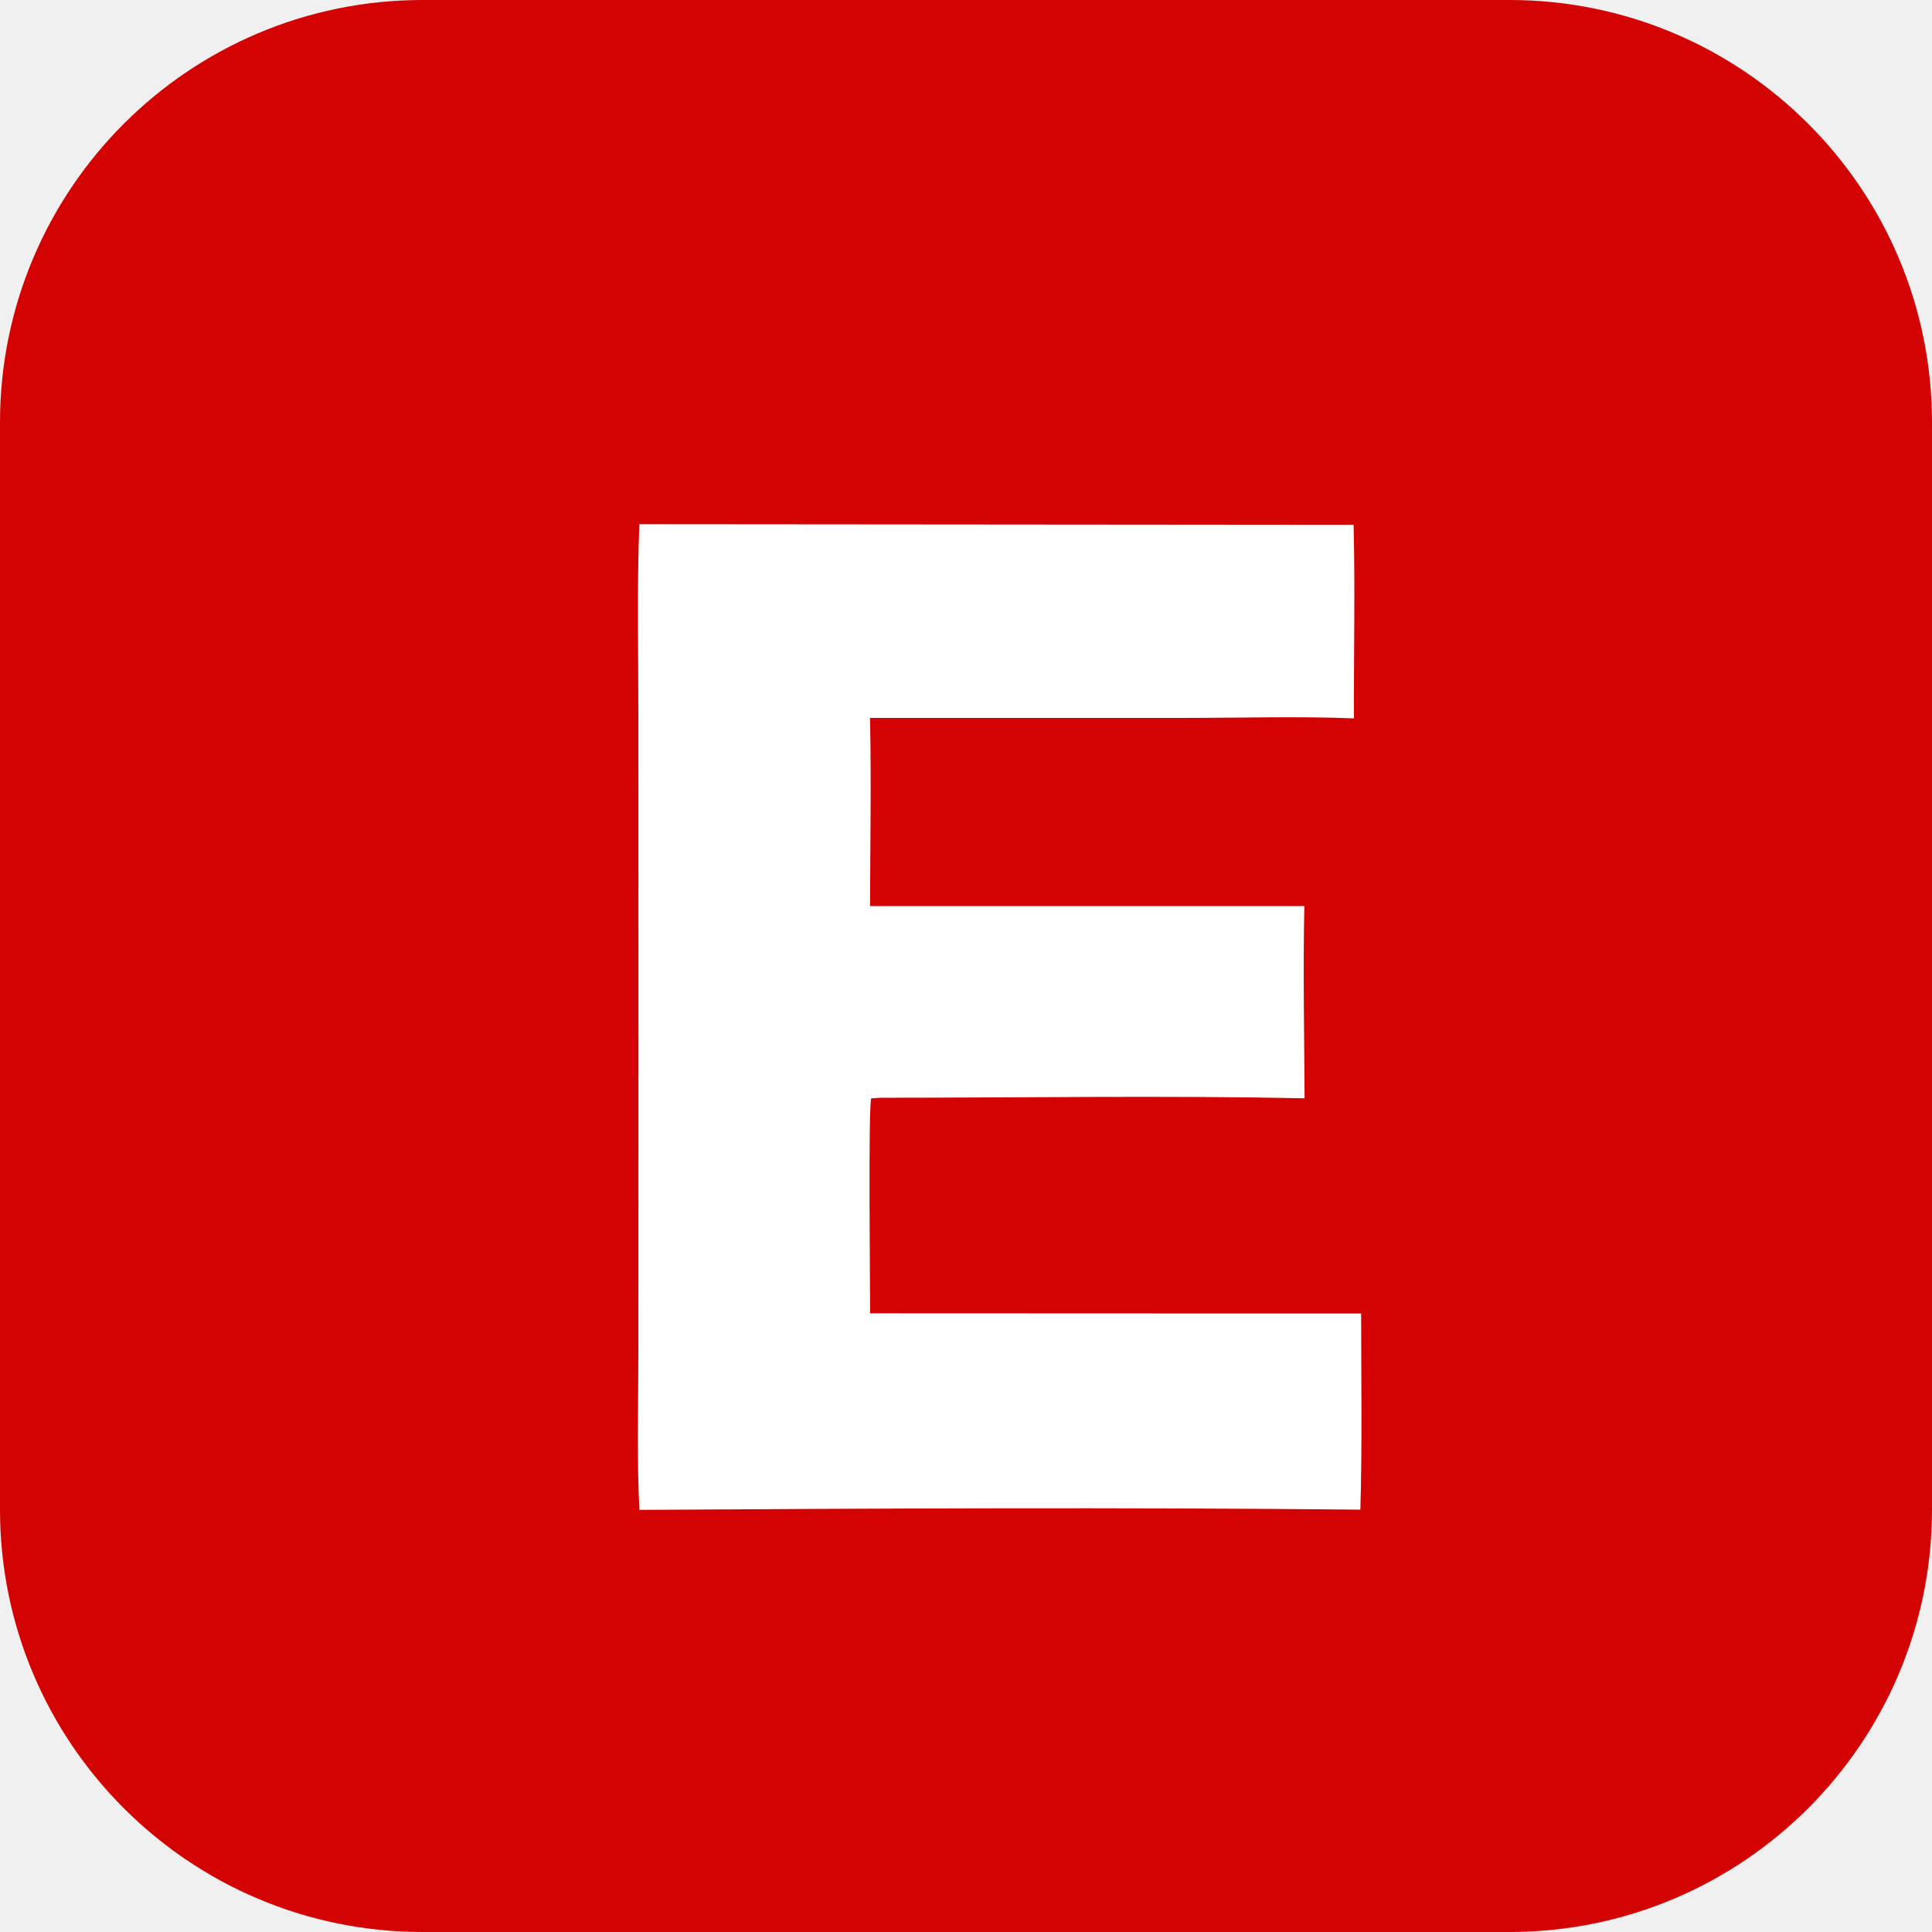
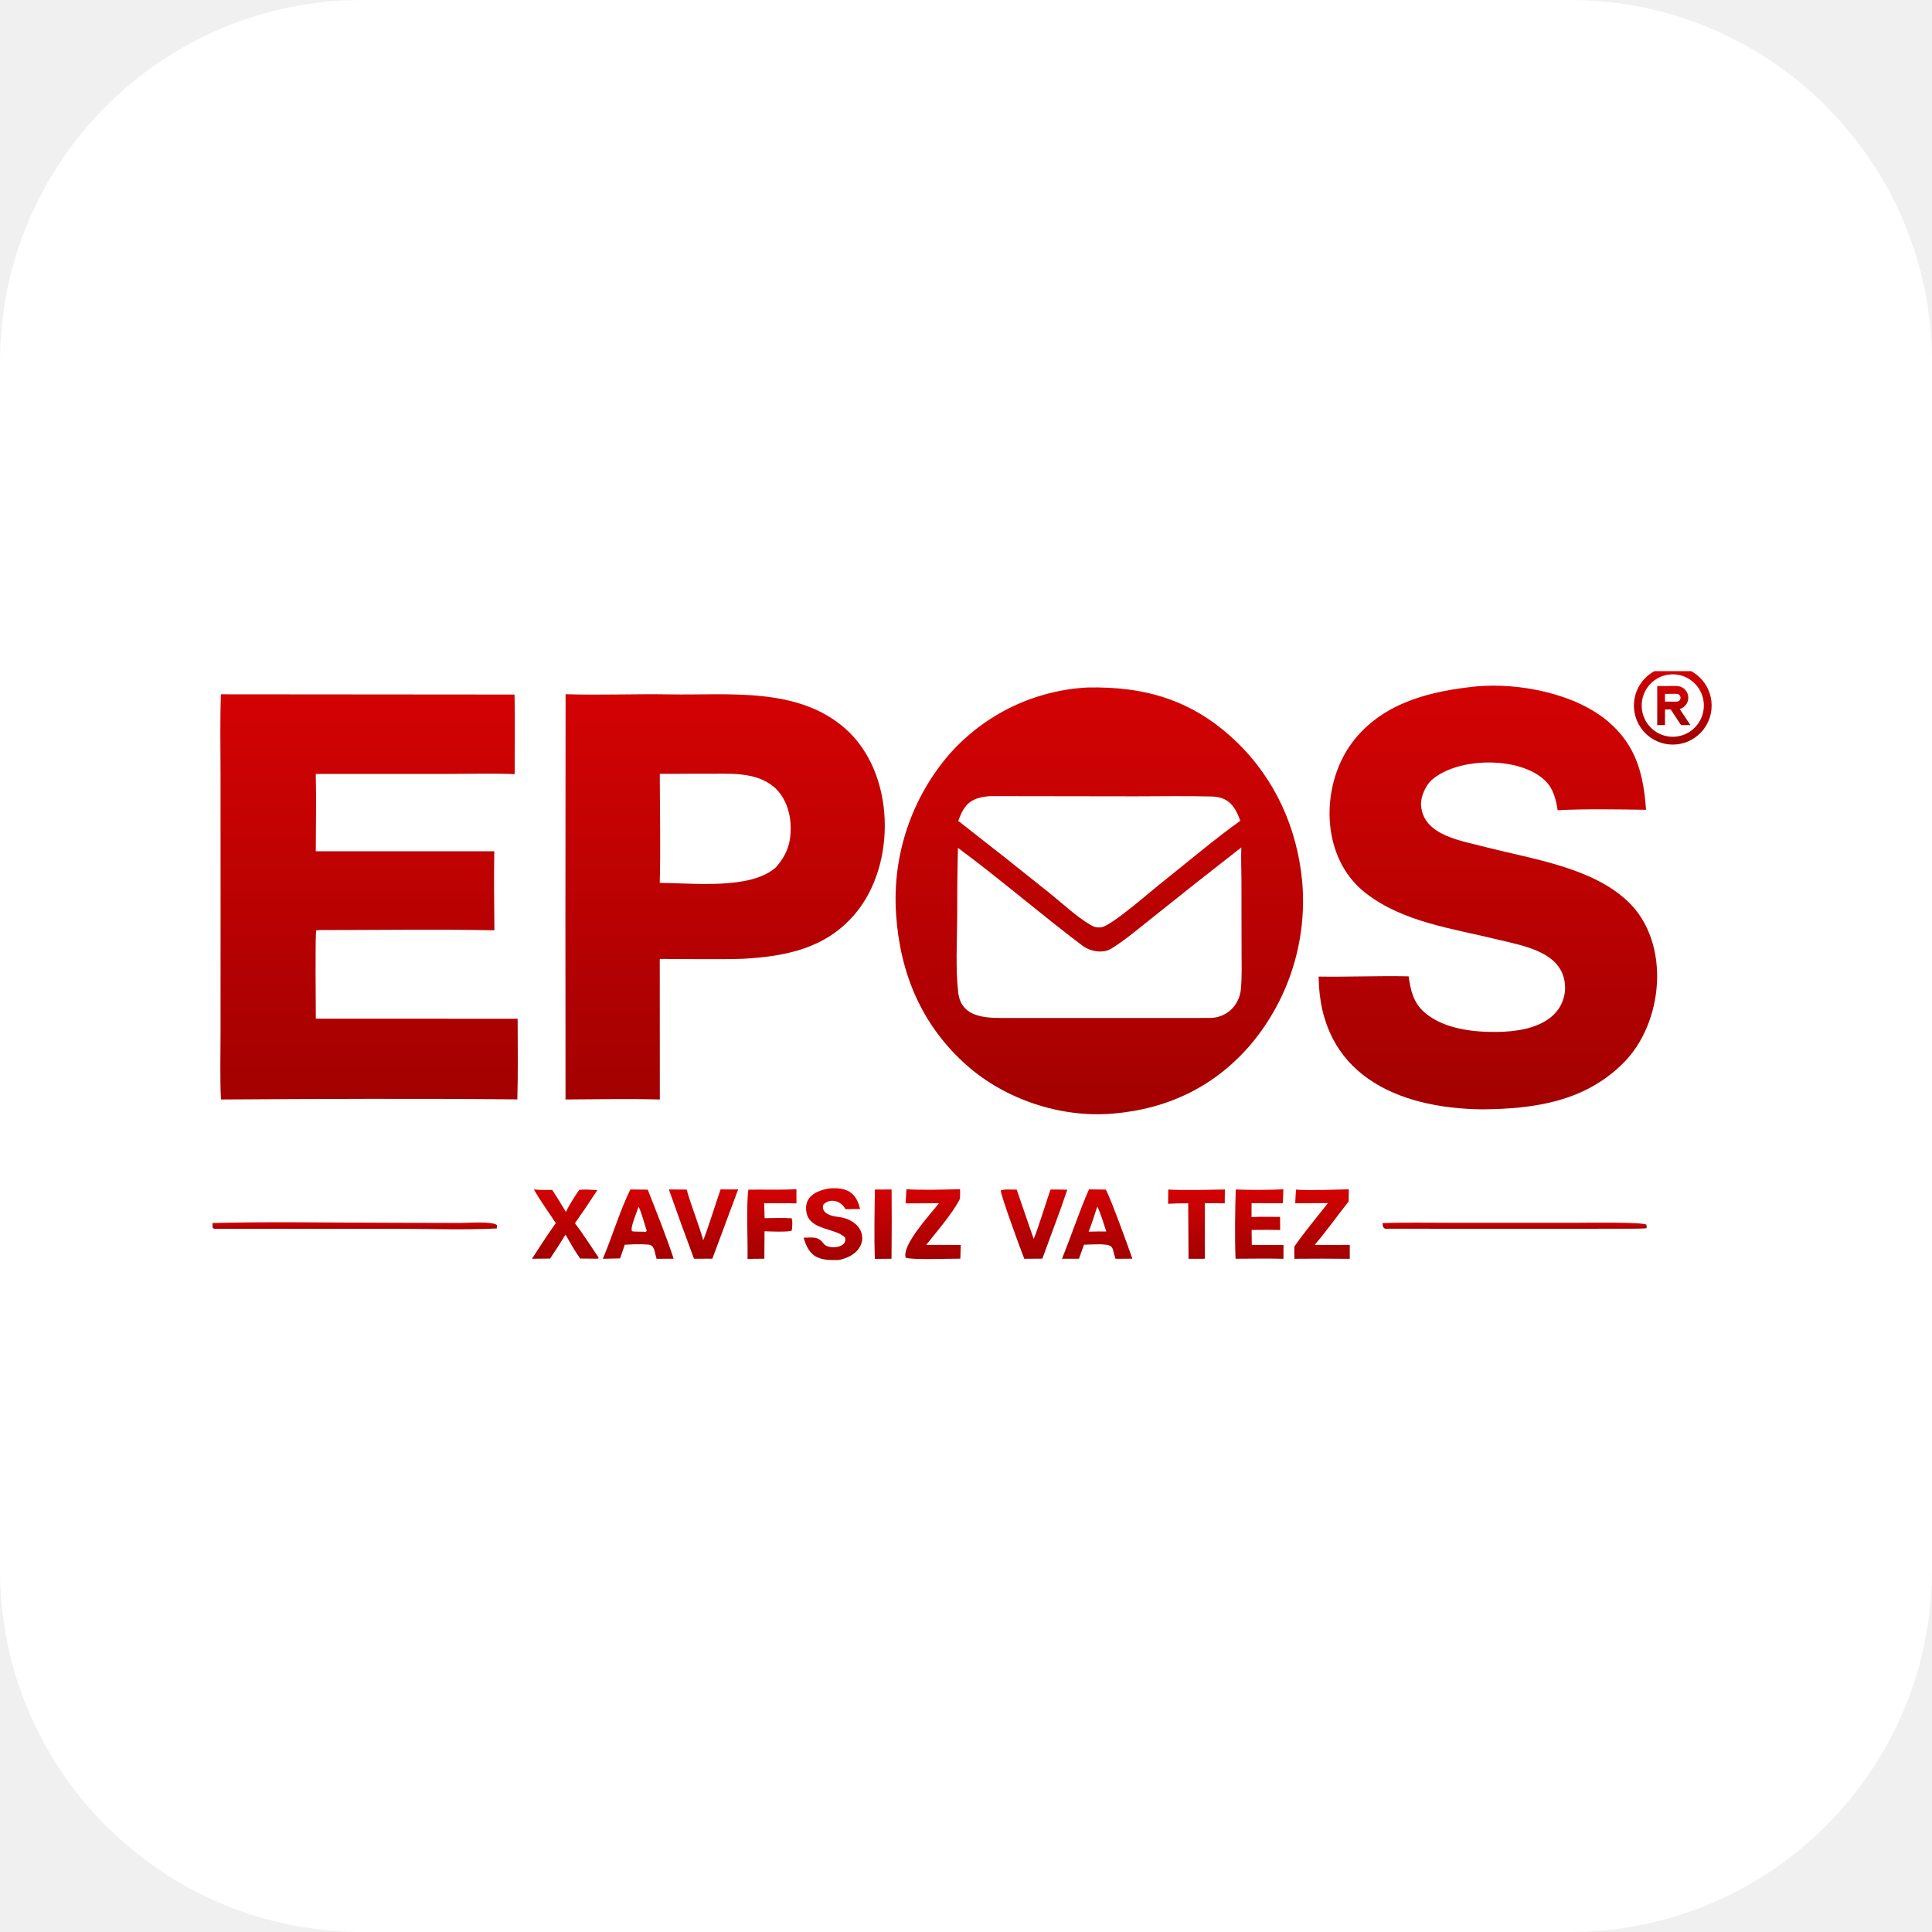
<svg xmlns="http://www.w3.org/2000/svg" viewBox="0 0 64 64" fill="none">
-   <rect width="64" height="64" rx="14" fill="#d30203" />
-   <path fill="#fff" transform="translate(20.5 15.5) scale(1.32)" d="M0.514 1.413L18.439 1.428C18.479 2.99 18.442 4.705 18.448 6.286C17.145 6.23 15.558 6.274 14.22 6.274L6.303 6.274C6.339 7.799 6.306 9.461 6.305 10.996L17.203 10.997C17.169 12.573 17.201 14.237 17.209 15.82C13.759 15.748 10.115 15.806 6.65 15.806C6.536 15.805 6.448 15.814 6.334 15.822C6.258 16.013 6.306 20.633 6.307 21.216L18.628 21.221C18.63 22.834 18.656 24.539 18.609 26.143C12.642 26.083 6.485 26.112 0.515 26.149C0.45 24.889 0.49 23.352 0.49 22.063L0.492 14.688L0.49 6.304C0.49 4.727 0.453 2.976 0.514 1.413Z" />
+   <rect width="64" height="64" rx="12" fill="#ffffff" />
+   <g transform="translate(7.040 22.233) scale(0.542609)">
+     <g id="LOGO" clip-path="url(#clip0_0_135)">
+       <g id="Group 1">
+         <path id="Vector" d="M89.132 -0.284C90.442 -0.293 91.512 0.767 91.521 2.083C91.531 3.399 90.476 4.473 89.166 4.483C87.856 4.493 86.786 3.433 86.776 2.117C86.767 0.8 87.822 -0.275 89.132 -0.284ZM89.206 4.005C90.254 3.973 91.077 3.094 91.045 2.042C91.013 0.989 90.138 0.162 89.091 0.194C88.043 0.226 87.22 1.106 87.252 2.158C87.284 3.21 88.159 4.037 89.206 4.005Z" fill="url(#paint0_linear_0_135)" />
+         <path id="Vector_2" d="M88.203 0.908C88.471 0.904 88.749 0.908 89.019 0.907L89.283 0.907C89.347 0.907 89.421 0.905 89.484 0.914C89.577 0.928 89.668 0.96 89.749 1.008C89.912 1.105 90.03 1.263 90.076 1.447C90.122 1.631 90.093 1.825 89.996 1.987C89.904 2.139 89.744 2.267 89.572 2.309C89.6 2.35 89.629 2.395 89.656 2.437C89.843 2.723 90.039 3.005 90.224 3.292C90.182 3.291 90.127 3.293 90.085 3.293L89.783 3.293C89.74 3.294 89.697 3.294 89.655 3.293C89.634 3.265 89.612 3.229 89.592 3.199L89.452 2.987L89.023 2.341C88.972 2.336 88.914 2.341 88.863 2.339C88.801 2.337 88.736 2.343 88.675 2.34C88.673 2.419 88.674 2.504 88.674 2.584L88.674 3.026C88.674 3.112 88.676 3.208 88.672 3.293L88.367 3.293C88.314 3.293 88.251 3.291 88.198 3.294C88.203 3.246 88.2 3.139 88.2 3.087L88.2 2.662L88.199 1.309C88.199 1.266 88.195 0.932 88.203 0.908ZM88.674 1.386L88.674 1.859C88.839 1.861 89.005 1.861 89.17 1.86L89.317 1.86C89.351 1.861 89.392 1.862 89.425 1.857C89.459 1.852 89.492 1.838 89.521 1.817C89.574 1.779 89.609 1.728 89.619 1.662C89.63 1.599 89.615 1.533 89.577 1.482C89.51 1.392 89.429 1.384 89.325 1.385C89.126 1.388 88.925 1.381 88.727 1.386C88.708 1.387 88.693 1.387 88.674 1.386Z" fill="url(#paint1_linear_0_135)" />
+       </g>
+       <path id="Vector_3" d="M53.407 0.998C56.98 0.919 59.897 1.789 62.532 4.334C64.891 6.612 66.227 9.613 66.528 12.873C66.831 16.433 65.724 19.969 63.448 22.714C61.256 25.325 58.356 26.724 54.996 27.009L54.931 27.014C51.786 27.276 48.395 26.15 46.038 24.057C43.293 21.62 41.967 18.445 41.731 14.83C41.489 11.256 42.671 7.731 45.017 5.033C47.168 2.62 50.187 1.168 53.407 0.998ZM45.508 10.787C45.473 12.208 45.458 13.629 45.461 15.051C45.453 16.514 45.358 18.197 45.526 19.626C45.715 21.246 47.394 21.172 48.522 21.173L51.323 21.174C54.497 21.175 57.699 21.177 60.874 21.172C61.928 21.171 62.708 20.387 62.789 19.354C62.851 18.569 62.824 17.813 62.823 17.042L62.816 12.793C62.814 12.188 62.781 11.34 62.809 10.761C61 12.167 59.201 13.588 57.414 15.022C56.621 15.648 55.743 16.399 54.886 16.931C54.362 17.256 53.595 17.124 53.102 16.752C50.539 14.82 48.087 12.695 45.508 10.787ZM45.53 9.143C47.38 10.584 49.219 12.038 51.048 13.505C51.855 14.148 52.726 14.979 53.609 15.498C53.823 15.623 54.01 15.667 54.255 15.637C54.886 15.557 57.365 13.357 58.066 12.817C59.479 11.694 61.31 10.152 62.748 9.134C62.426 8.26 62.041 7.681 61.006 7.653C59.461 7.612 57.91 7.639 56.363 7.642L47.484 7.629C46.366 7.709 45.902 8.061 45.53 9.143Z" fill="url(#paint2_linear_0_135)" />
+       <path id="Vector_4" d="M21.555 1.407C23.664 1.474 25.804 1.381 27.914 1.418C31.509 1.482 35.731 0.938 38.645 3.52C41.689 6.216 41.794 11.837 39.191 14.862C37.403 16.942 34.986 17.41 32.397 17.559C30.796 17.612 28.927 17.567 27.304 17.569L27.308 26.149C25.457 26.098 23.416 26.139 21.551 26.148L21.544 15.286L21.555 1.407ZM27.303 12.925C29.385 12.935 32.841 13.356 34.401 11.973C35.116 11.141 35.351 10.387 35.287 9.277C35.242 8.49 34.89 7.584 34.277 7.07C33.118 6.097 31.456 6.277 30.048 6.263C29.129 6.254 28.218 6.279 27.306 6.267C27.307 8.419 27.36 10.793 27.303 12.925Z" fill="url(#paint3_linear_0_135)" />
+       <path id="Vector_5" d="M0.514 1.413L18.439 1.428C18.479 2.99 18.442 4.705 18.448 6.286C17.145 6.23 15.558 6.274 14.22 6.274L6.303 6.274C6.339 7.799 6.306 9.461 6.305 10.996L17.203 10.997C17.169 12.573 17.201 14.237 17.209 15.82C13.759 15.748 10.115 15.806 6.65 15.806C6.536 15.805 6.448 15.814 6.334 15.822C6.258 16.013 6.306 20.633 6.307 21.216L18.628 21.221C18.63 22.834 18.656 24.539 18.609 26.143C12.642 26.083 6.485 26.112 0.515 26.149C0.45 24.889 0.49 23.352 0.49 22.063L0.492 14.688L0.49 6.304C0.49 4.727 0.453 2.976 0.514 1.413Z" fill="url(#paint4_linear_0_135)" />
+       <path id="Vector_6" d="M77.141 0.932C79.724 0.694 83.155 1.349 85.185 3.061C86.916 4.521 87.362 6.3 87.516 8.464C85.918 8.439 83.681 8.401 82.122 8.491C82.015 7.845 81.872 7.192 81.372 6.7C79.834 5.181 76.017 5.239 74.431 6.645C74.062 6.971 73.753 7.672 73.78 8.166C73.891 10.083 76.367 10.367 77.804 10.761C80.619 11.478 84.213 11.989 86.394 14.045C89.068 16.567 88.6 21.54 86.062 23.991C83.713 26.293 80.648 26.726 77.528 26.751C72.249 26.7 67.587 24.554 67.528 18.645C69.326 18.675 71.17 18.589 73.022 18.631C73.144 19.472 73.303 20.228 73.981 20.824C75.24 21.928 77.304 22.088 78.888 22.008C79.974 21.953 81.3 21.672 82.032 20.809C82.442 20.325 82.633 19.691 82.56 19.06C82.347 17.126 79.998 16.762 78.455 16.384C75.729 15.715 72.699 15.332 70.414 13.559C67.567 11.378 67.584 6.78 69.749 4.136C71.592 1.884 74.396 1.214 77.141 0.932Z" fill="url(#paint5_linear_0_135)" />
+       <path id="Vector_7" d="M25.51 31.644L26.57 31.654C27.082 32.952 27.725 34.558 28.151 35.87L27.111 35.875C26.968 35.452 27.014 35.017 26.556 35.005C26.037 34.97 25.692 34.989 25.167 35.019C25.088 35.279 24.97 35.59 24.879 35.851C24.53 35.855 24.176 35.866 23.828 35.874C24.355 34.645 24.938 32.763 25.51 31.644ZM25.951 34.216L26.457 34.225L26.509 34.171C26.438 33.949 26.117 32.822 26.007 32.7C25.89 33.084 25.495 33.952 25.607 34.192C25.761 34.216 25.795 34.219 25.951 34.216Z" fill="url(#paint6_linear_0_135)" />
+       <path id="Vector_8" d="M53.507 31.637L54.539 31.651C54.889 32.33 55.874 35.062 56.157 35.868L55.129 35.876C54.896 35.191 55.069 35.037 54.311 34.994C54.197 34.979 53.368 35.009 53.203 35.014L52.897 35.87L51.859 35.873C52.421 34.492 52.912 32.99 53.507 31.637ZM53.487 34.218L54.078 34.206L54.565 34.207C54.488 33.976 54.125 32.805 54.012 32.697C53.847 33.194 53.679 33.735 53.487 34.218Z" fill="url(#paint7_linear_0_135)" />
+       <path id="Vector_9" d="M37.679 31.578C38.71 31.502 39.296 31.81 39.534 32.834L38.641 32.847C38.367 32.316 37.687 32.146 37.283 32.576C37.151 33.089 37.746 33.267 38.145 33.31C40.084 33.515 40.234 35.56 38.219 35.951C36.995 35.985 36.439 35.795 36.087 34.59C36.62 34.575 36.973 34.485 37.314 34.956C37.566 35.305 38.754 35.254 38.628 34.598C38.102 33.987 36.476 34.159 36.264 33.062C36.077 32.089 36.848 31.706 37.679 31.578Z" fill="url(#paint8_linear_0_135)" />
+       <path id="Vector_10" d="M62.467 31.645C63.361 31.677 64.485 31.676 65.374 31.634C65.373 31.909 65.354 32.208 65.342 32.484L63.435 32.477L63.431 33.324C63.984 33.299 64.618 33.315 65.177 33.316L65.178 34.12C64.616 34.098 64.004 34.112 63.437 34.114L63.447 35.024C64.093 35.032 64.738 35.035 65.384 35.031L65.38 35.875C64.415 35.851 63.423 35.867 62.456 35.872C62.404 34.612 62.429 32.908 62.467 31.645Z" fill="url(#paint9_linear_0_135)" />
+       <path id="Vector_11" d="M42.363 31.632C43.432 31.687 44.561 31.652 45.633 31.627C45.64 31.779 45.661 32.165 45.595 32.288C45.121 33.169 44.193 34.243 43.572 35.025L45.68 35.028L45.654 35.869C45.031 35.857 42.746 35.956 42.323 35.811C42.049 35.055 43.861 33.11 44.351 32.484C43.672 32.483 42.993 32.486 42.314 32.492L42.363 31.632Z" fill="url(#paint10_linear_0_135)" />
+       <path id="Vector_12" d="M19.618 31.641C19.991 31.683 20.365 31.672 20.74 31.67C21.027 32.113 21.306 32.561 21.576 33.015C21.747 32.638 22.146 32.004 22.392 31.666C22.75 31.632 23.135 31.661 23.496 31.678C23.053 32.363 22.595 33.04 22.125 33.707C22.562 34.26 23.16 35.199 23.573 35.805L23.52 35.87L22.447 35.859C22.105 35.385 21.84 34.905 21.551 34.399C21.248 34.893 20.934 35.382 20.61 35.862C20.241 35.864 19.872 35.867 19.503 35.873C19.984 35.129 20.443 34.419 20.956 33.698C20.495 32.981 20.044 32.392 19.618 31.641Z" fill="url(#paint11_linear_0_135)" />
+       <path id="Vector_13" d="M66.147 31.651C66.902 31.715 68.567 31.649 69.372 31.634L69.361 32.37C68.673 33.249 68.011 34.176 67.288 35.023C67.99 35.037 68.724 35.027 69.43 35.025L69.429 35.877C68.302 35.864 67.175 35.863 66.048 35.874C66.038 35.635 66.043 35.377 66.044 35.135C66.519 34.417 67.531 33.2 68.098 32.474L66.1 32.484C66.108 32.21 66.13 31.926 66.147 31.651Z" fill="url(#paint12_linear_0_135)" />
+       <path id="Vector_14" d="M31.02 31.636C31.386 31.646 31.725 31.643 32.091 31.639L31.818 32.369L30.516 35.868L29.394 35.872C28.87 34.467 28.358 33.057 27.86 31.642L28.945 31.65C29.236 32.67 29.658 33.7 29.961 34.741C30.316 33.828 30.68 32.602 31.02 31.636Z" fill="url(#paint13_linear_0_135)" />
+       <path id="Vector_15" d="M48.374 31.649C48.6 31.639 48.865 31.65 49.095 31.654C49.448 32.653 49.775 33.658 50.133 34.656C50.38 34.098 50.92 32.337 51.157 31.65C51.493 31.639 51.847 31.653 52.184 31.659L51.752 32.901L50.661 35.866L49.559 35.874C49.367 35.407 48.086 31.914 48.124 31.693L48.374 31.649Z" fill="url(#paint14_linear_0_135)" />
+       <path id="Vector_16" d="M32.714 31.654C33.7 31.64 34.658 31.68 35.648 31.626L35.648 32.494C35.002 32.475 34.323 32.485 33.674 32.483C33.695 32.773 33.696 33.102 33.704 33.395C34.252 33.386 34.799 33.369 35.347 33.399C35.427 33.568 35.39 33.803 35.382 34.008C35.382 34.039 35.358 34.131 35.349 34.166C35.131 34.247 33.97 34.21 33.701 34.193L33.689 35.87L32.662 35.88C32.687 34.759 32.576 32.664 32.714 31.654Z" fill="url(#paint15_linear_0_135)" />
+       <path id="Vector_17" d="M-0.058 33.692C3.499 33.597 7.375 33.673 10.948 33.676L15.143 33.686C15.61 33.687 17.05 33.571 17.364 33.812L17.356 34.022C15.54 34.124 12.911 34.042 11.053 34.042L0.09 34.044C-0.062 33.924 -0.014 33.949 -0.058 33.692Z" fill="url(#paint16_linear_0_135)" />
+       <path id="Vector_18" d="M58.348 31.645C59.225 31.707 60.896 31.66 61.804 31.645L61.796 32.49C61.397 32.481 60.978 32.486 60.577 32.484C60.589 33.224 60.578 33.995 60.579 34.738L60.58 35.873L59.586 35.875L59.565 32.488C59.135 32.487 58.765 32.49 58.337 32.517L58.348 31.645Z" fill="url(#paint17_linear_0_135)" />
+       <path id="Vector_19" d="M71.424 33.697C72.791 33.645 74.326 33.677 75.705 33.676H83.189C83.829 33.676 87.28 33.617 87.544 33.794L87.555 34.007C87.118 34.052 86.283 34.034 85.822 34.037L82.362 34.044L71.573 34.038C71.425 33.922 71.471 33.936 71.424 33.697Z" fill="url(#paint18_linear_0_135)" />
+       <path id="Vector_20" d="M40.439 31.648L41.458 31.644C41.469 33.054 41.468 34.463 41.453 35.873L40.437 35.88C40.385 34.564 40.417 32.964 40.439 31.648Z" fill="url(#paint19_linear_0_135)" />
+     </g>
+     <defs>
+       <linearGradient id="paint0_linear_0_135" x1="89.149" y1="-0.284" x2="89.149" y2="4.483" gradientUnits="userSpaceOnUse">
+         <stop stop-color="#D30203" />
+         <stop offset="1" stop-color="#A30101" />
+       </linearGradient>
+       <linearGradient id="paint1_linear_0_135" x1="89.211" y1="0.906" x2="89.211" y2="3.294" gradientUnits="userSpaceOnUse">
+         <stop stop-color="#D30203" />
+         <stop offset="1" stop-color="#A30101" />
+       </linearGradient>
+       <linearGradient id="paint2_linear_0_135" x1="54.138" y1="0.993" x2="54.138" y2="27.052" gradientUnits="userSpaceOnUse">
+         <stop stop-color="#D30203" />
+         <stop offset="1" stop-color="#A30101" />
+       </linearGradient>
+       <linearGradient id="paint3_linear_0_135" x1="31.293" y1="1.407" x2="31.293" y2="26.149" gradientUnits="userSpaceOnUse">
+         <stop stop-color="#D30203" />
+         <stop offset="1" stop-color="#A30101" />
+       </linearGradient>
+       <linearGradient id="paint4_linear_0_135" x1="9.558" y1="1.413" x2="9.558" y2="26.149" gradientUnits="userSpaceOnUse">
+         <stop stop-color="#D30203" />
+         <stop offset="1" stop-color="#A30101" />
+       </linearGradient>
+       <linearGradient id="paint5_linear_0_135" x1="77.861" y1="0.885" x2="77.861" y2="26.751" gradientUnits="userSpaceOnUse">
+         <stop stop-color="#D30203" />
+         <stop offset="1" stop-color="#A30101" />
+       </linearGradient>
+       <linearGradient id="paint6_linear_0_135" x1="25.989" y1="31.644" x2="25.989" y2="35.875" gradientUnits="userSpaceOnUse">
+         <stop stop-color="#D30203" />
+         <stop offset="1" stop-color="#A30101" />
+       </linearGradient>
+       <linearGradient id="paint7_linear_0_135" x1="54.008" y1="31.637" x2="54.008" y2="35.876" gradientUnits="userSpaceOnUse">
+         <stop stop-color="#D30203" />
+         <stop offset="1" stop-color="#A30101" />
+       </linearGradient>
+       <linearGradient id="paint8_linear_0_135" x1="37.876" y1="31.567" x2="37.876" y2="35.955" gradientUnits="userSpaceOnUse">
+         <stop stop-color="#D30203" />
+         <stop offset="1" stop-color="#A30101" />
+       </linearGradient>
+       <linearGradient id="paint9_linear_0_135" x1="63.905" y1="31.634" x2="63.905" y2="35.875" gradientUnits="userSpaceOnUse">
+         <stop stop-color="#D30203" />
+         <stop offset="1" stop-color="#A30101" />
+       </linearGradient>
+       <linearGradient id="paint10_linear_0_135" x1="43.987" y1="31.627" x2="43.987" y2="35.891" gradientUnits="userSpaceOnUse">
+         <stop stop-color="#D30203" />
+         <stop offset="1" stop-color="#A30101" />
+       </linearGradient>
+       <linearGradient id="paint11_linear_0_135" x1="21.538" y1="31.641" x2="21.538" y2="35.873" gradientUnits="userSpaceOnUse">
+         <stop stop-color="#D30203" />
+         <stop offset="1" stop-color="#A30101" />
+       </linearGradient>
+       <linearGradient id="paint12_linear_0_135" x1="67.736" y1="31.634" x2="67.736" y2="35.877" gradientUnits="userSpaceOnUse">
+         <stop stop-color="#D30203" />
+         <stop offset="1" stop-color="#A30101" />
+       </linearGradient>
+       <linearGradient id="paint13_linear_0_135" x1="29.976" y1="31.636" x2="29.976" y2="35.872" gradientUnits="userSpaceOnUse">
+         <stop stop-color="#D30203" />
+         <stop offset="1" stop-color="#A30101" />
+       </linearGradient>
+       <linearGradient id="paint14_linear_0_135" x1="50.154" y1="31.645" x2="50.154" y2="35.874" gradientUnits="userSpaceOnUse">
+         <stop stop-color="#D30203" />
+         <stop offset="1" stop-color="#A30101" />
+       </linearGradient>
+       <linearGradient id="paint15_linear_0_135" x1="34.146" y1="31.626" x2="34.146" y2="35.88" gradientUnits="userSpaceOnUse">
+         <stop stop-color="#D30203" />
+         <stop offset="1" stop-color="#A30101" />
+       </linearGradient>
+       <linearGradient id="paint16_linear_0_135" x1="8.653" y1="33.645" x2="8.653" y2="34.073" gradientUnits="userSpaceOnUse">
+         <stop stop-color="#D30203" />
+         <stop offset="1" stop-color="#A30101" />
+       </linearGradient>
+       <linearGradient id="paint17_linear_0_135" x1="60.07" y1="31.645" x2="60.07" y2="35.875" gradientUnits="userSpaceOnUse">
+         <stop stop-color="#D30203" />
+         <stop offset="1" stop-color="#A30101" />
+       </linearGradient>
+       <linearGradient id="paint18_linear_0_135" x1="79.489" y1="33.667" x2="79.489" y2="34.044" gradientUnits="userSpaceOnUse">
+         <stop stop-color="#D30203" />
+         <stop offset="1" stop-color="#A30101" />
+       </linearGradient>
+       <linearGradient id="paint19_linear_0_135" x1="40.937" y1="31.644" x2="40.937" y2="35.88" gradientUnits="userSpaceOnUse">
+         <stop stop-color="#D30203" />
+         <stop offset="1" stop-color="#A30101" />
+       </linearGradient>
+       <clipPath id="clip0_0_135">
+         <rect width="92" height="36" fill="white" />
+       </clipPath>
+     </defs>
+   </g>
</svg>
